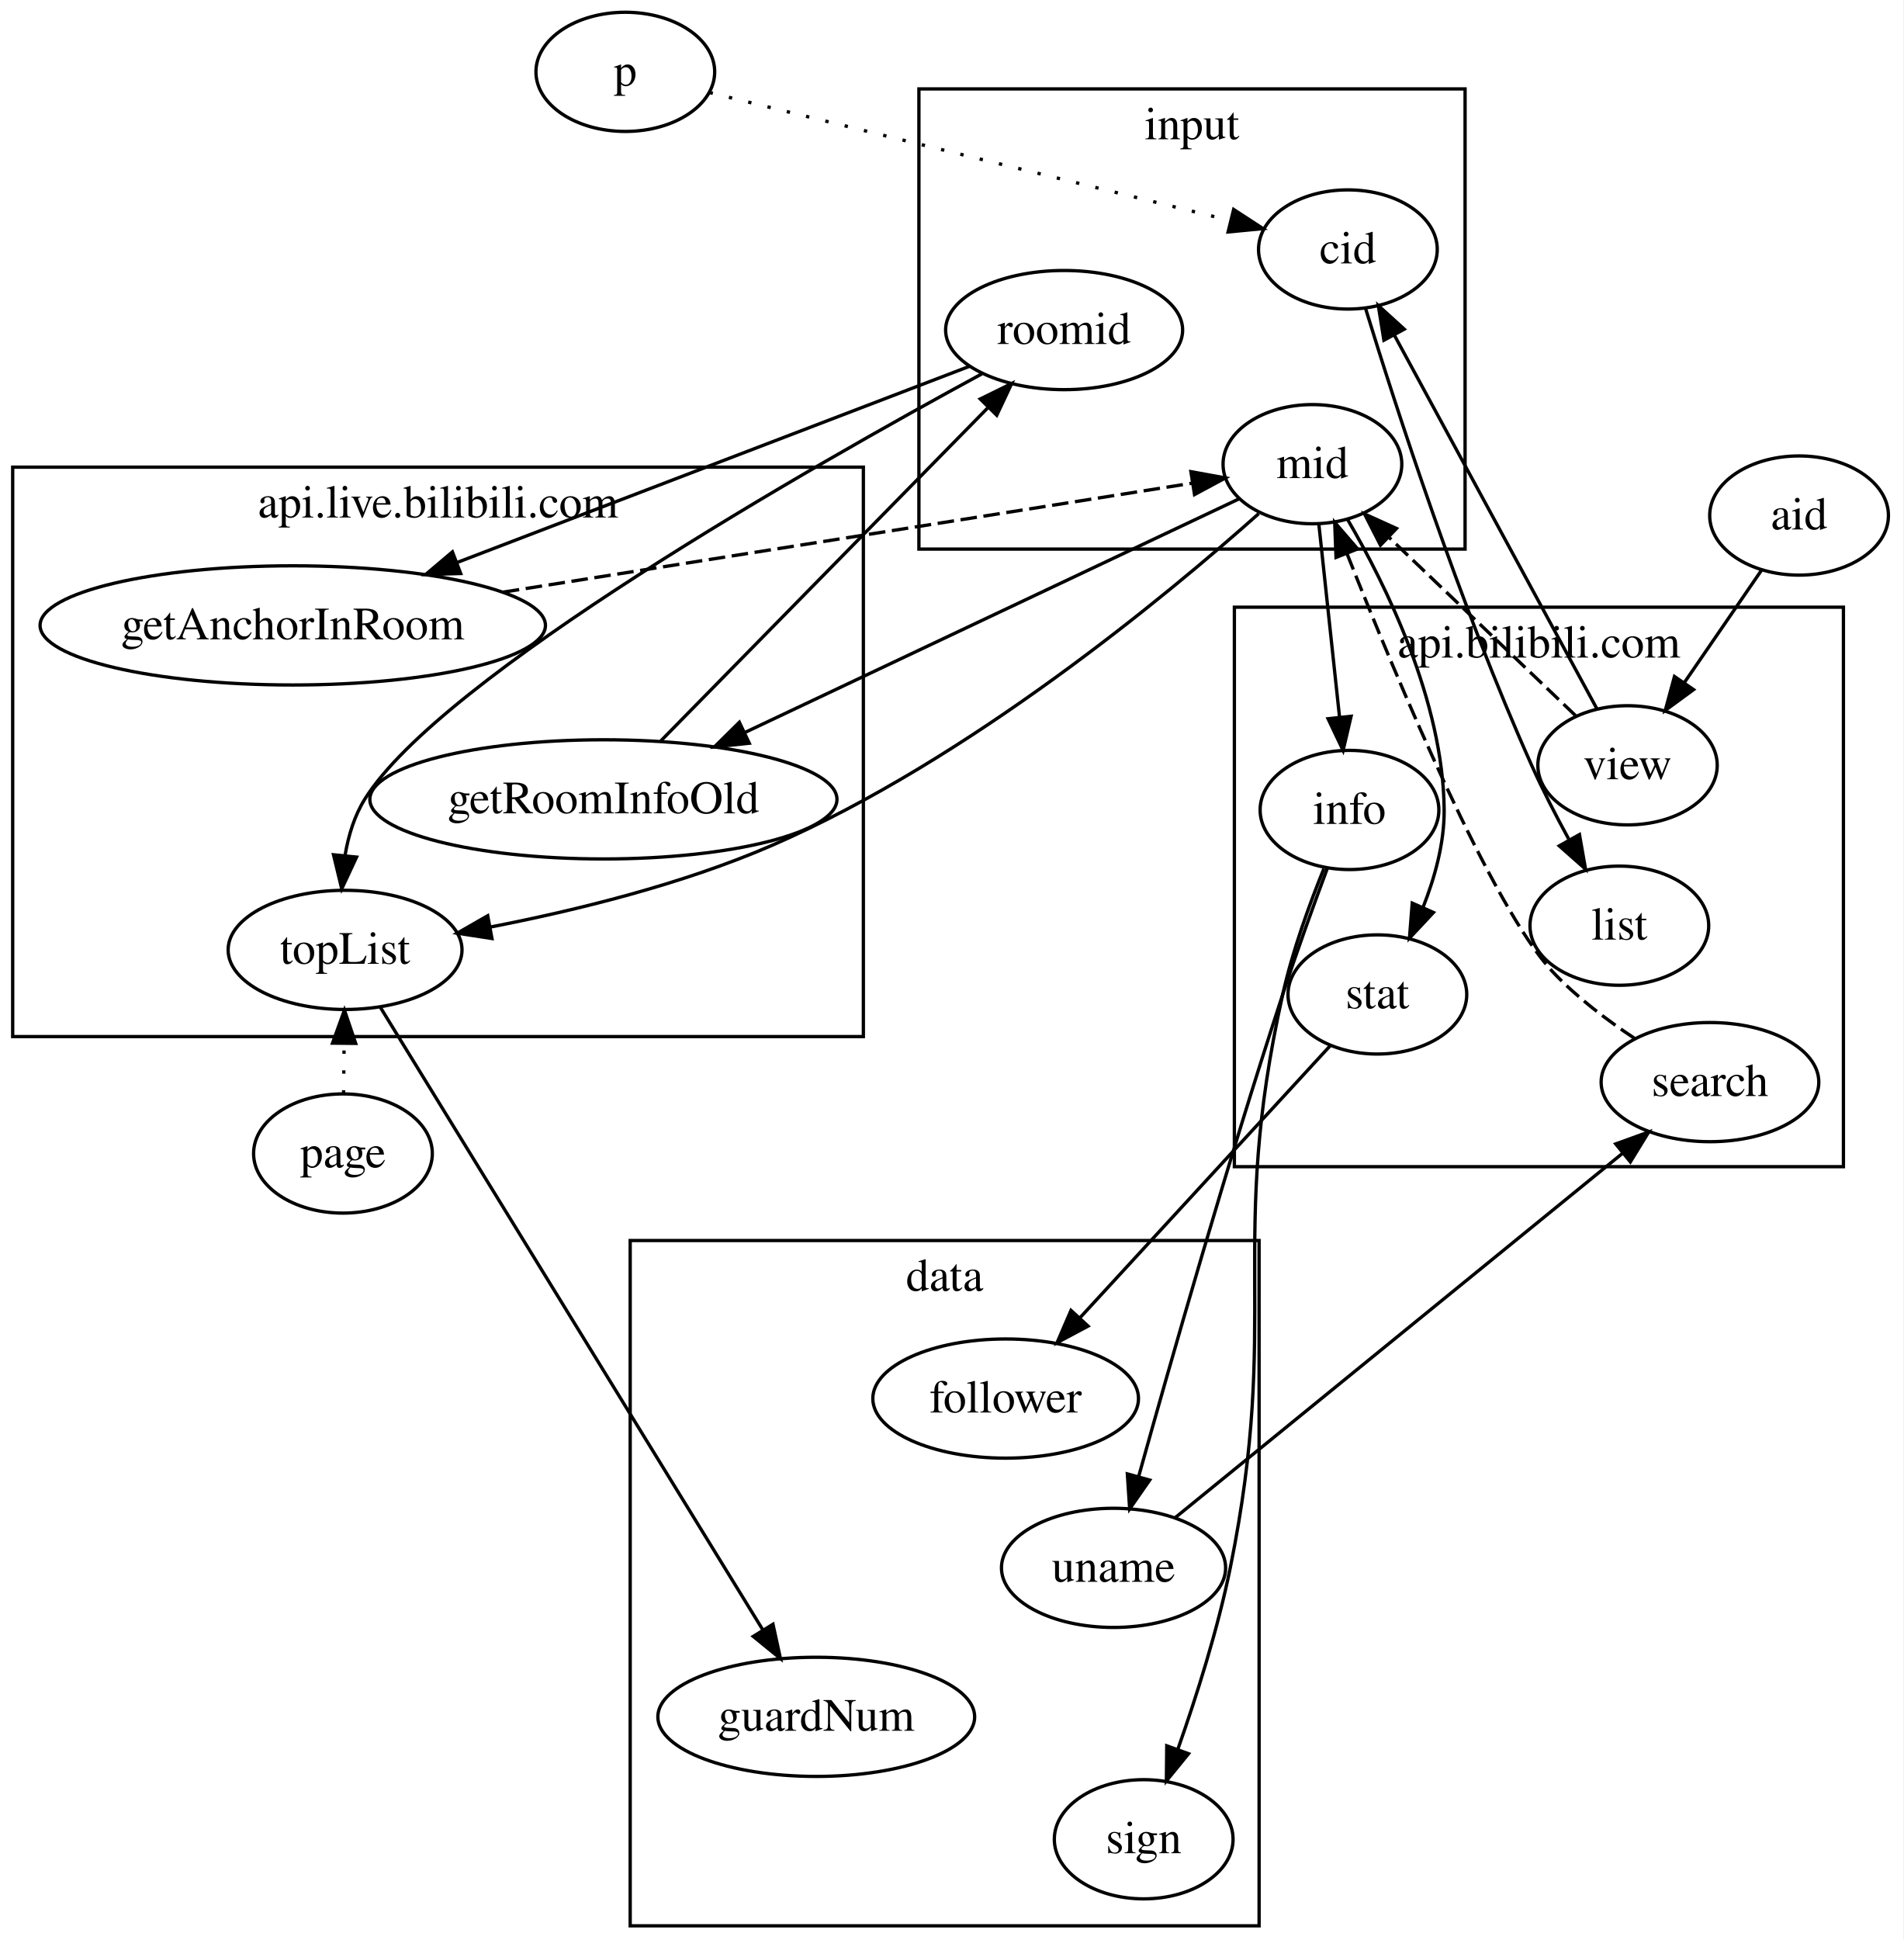
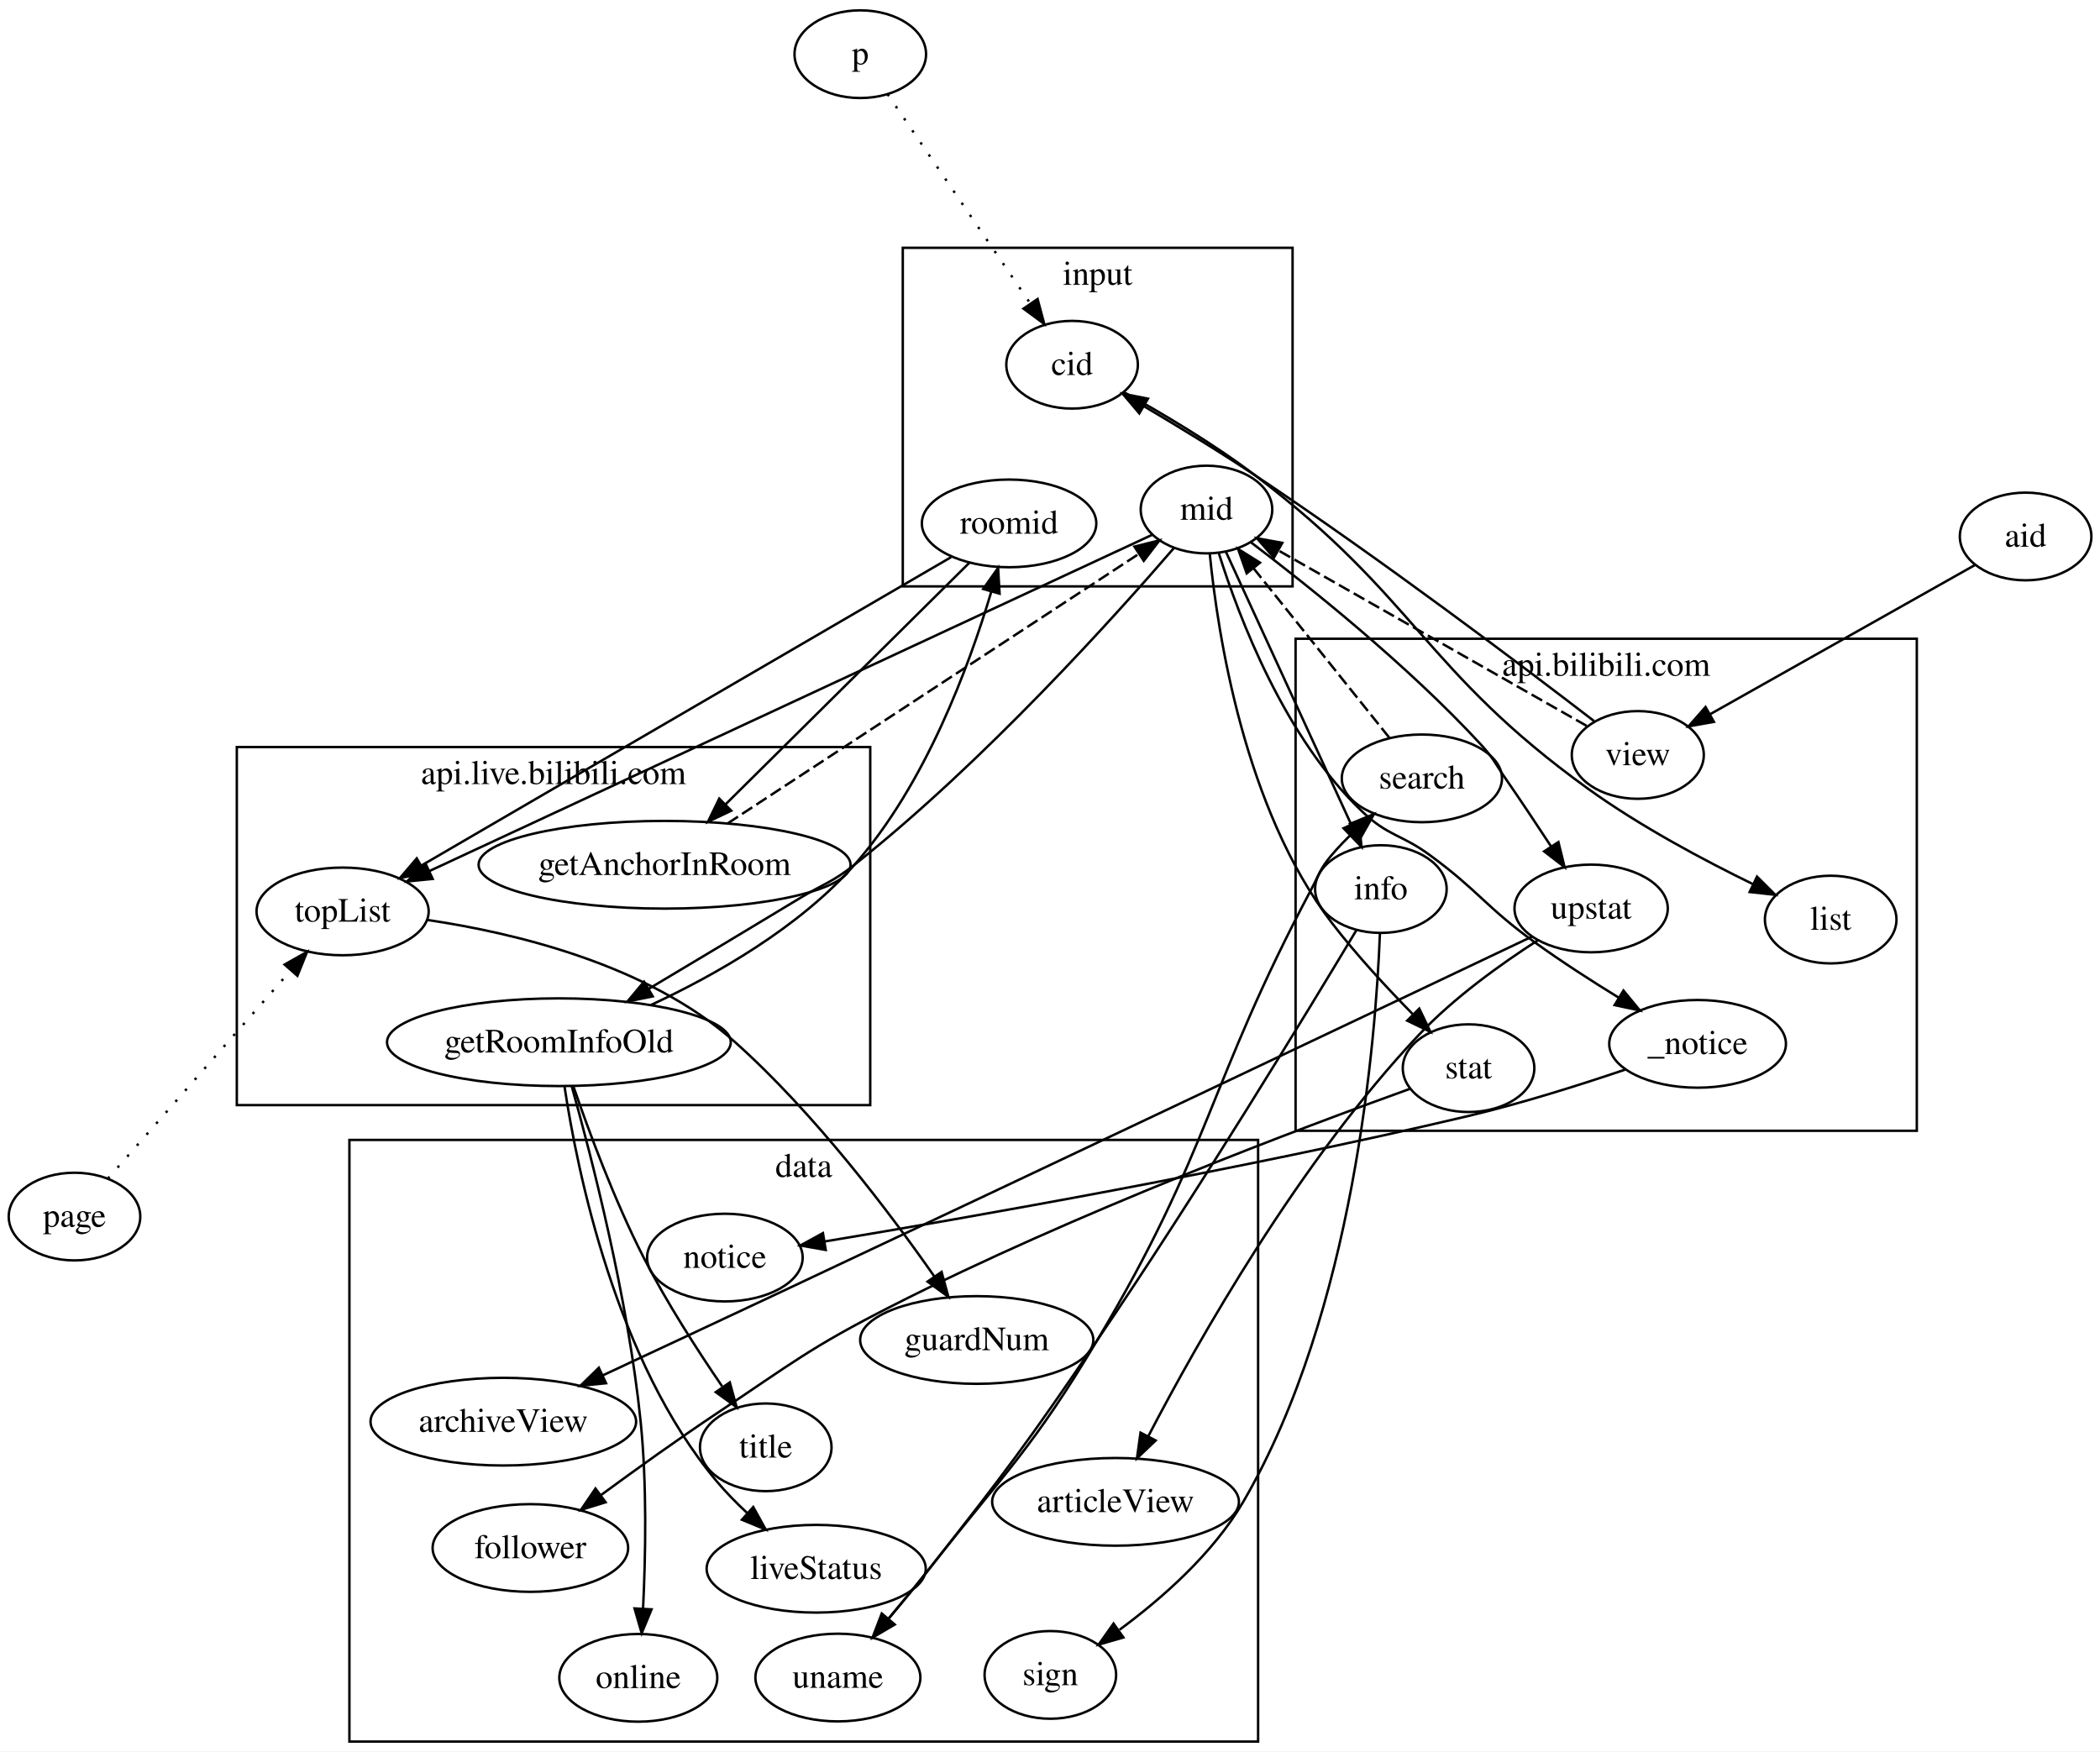
- <svg xmlns="http://www.w3.org/2000/svg" width="575pt" height="586pt" viewBox="0.00 0.00 575.00 586.00">
-   <g id="graph0" class="graph" transform="scale(1 1) rotate(0) translate(4 582)">
-     <polygon fill="#ffffff" stroke="transparent" points="-4,4 -4,-582 571,-582 571,4 -4,4" />
+ <svg xmlns="http://www.w3.org/2000/svg" width="862pt" height="719pt" viewBox="0.00 0.00 862.00 719.00">
+   <g id="graph0" class="graph" transform="scale(1 1) rotate(0) translate(4 715)">
+     <polygon fill="#ffffff" stroke="transparent" points="-4,4 -4,-715 858,-715 858,4 -4,4" />
    <g id="clust1" class="cluster">
-       <polygon fill="none" stroke="#000000" points="368.918,-229.59 368.918,-398.59 552.918,-398.59 552.918,-229.59 368.918,-229.59" />
-       <text text-anchor="middle" x="460.918" y="-383.39" font-family="Times,serif" font-size="14.00" fill="#000000">api.bilibili.com</text>
+       <polygon fill="none" stroke="#000000" points="527.805,-250.778 527.805,-452.778 782.805,-452.778 782.805,-250.778 527.805,-250.778" />
+       <text text-anchor="middle" x="655.305" y="-437.578" font-family="Times,serif" font-size="14.00" fill="#000000">api.bilibili.com</text>
    </g>
    <g id="clust2" class="cluster">
-       <polygon fill="none" stroke="#000000" points="-.168,-268.89 -.168,-440.89 256.832,-440.89 256.832,-268.89 -.168,-268.89" />
-       <text text-anchor="middle" x="128.332" y="-425.69" font-family="Times,serif" font-size="14.00" fill="#000000">api.live.bilibili.com</text>
+       <polygon fill="none" stroke="#000000" points="93.211,-261.316 93.211,-408.316 353.211,-408.316 353.211,-261.316 93.211,-261.316" />
+       <text text-anchor="middle" x="223.211" y="-393.116" font-family="Times,serif" font-size="14.00" fill="#000000">api.live.bilibili.com</text>
    </g>
    <g id="clust3" class="cluster">
-       <polygon fill="none" stroke="#000000" points="186.386,-.285 186.386,-207.285 376.385,-207.285 376.385,-.285 186.386,-.285" />
-       <text text-anchor="middle" x="281.385" y="-192.085" font-family="Times,serif" font-size="14.00" fill="#000000">data</text>
+       <polygon fill="none" stroke="#000000" points="139.423,-.024 139.423,-247.024 512.423,-247.024 512.423,-.024 139.423,-.024" />
+       <text text-anchor="middle" x="325.923" y="-231.824" font-family="Times,serif" font-size="14.00" fill="#000000">data</text>
    </g>
    <g id="clust4" class="cluster">
-       <polygon fill="none" stroke="#000000" points="273.613,-416.14 273.613,-555.14 438.613,-555.14 438.613,-416.14 273.613,-416.14" />
-       <text text-anchor="middle" x="356.113" y="-539.94" font-family="Times,serif" font-size="14.00" fill="#000000">input</text>
+       <polygon fill="none" stroke="#000000" points="366.571,-474.27 366.571,-613.27 526.571,-613.27 526.571,-474.27 366.571,-474.27" />
+       <text text-anchor="middle" x="446.571" y="-598.07" font-family="Times,serif" font-size="14.00" fill="#000000">input</text>
    </g>
    <g id="node1" class="node">
-       <ellipse fill="none" stroke="#000000" cx="412.119" cy="-281.614" rx="27" ry="18" />
-       <text text-anchor="middle" x="412.119" y="-277.414" font-family="Times,serif" font-size="14.00" fill="#000000">stat</text>
+       <ellipse fill="none" stroke="#000000" cx="598.808" cy="-276.477" rx="27" ry="18" />
+       <text text-anchor="middle" x="598.808" y="-272.277" font-family="Times,serif" font-size="14.00" fill="#000000">stat</text>
+     </g>
+     <g id="node11" class="node">
+       <ellipse fill="none" stroke="#000000" cx="213.705" cy="-79.5" rx="40.132" ry="18" />
+       <text text-anchor="middle" x="213.705" y="-75.3" font-family="Times,serif" font-size="14.00" fill="#000000">follower</text>
+     </g>
+     <g id="edge8" class="edge">
+       <path fill="none" stroke="#000000" d="M574.708,-267.986C531.239,-252.355 437.223,-217.096 361.882,-178.743 328.508,-161.754 321.228,-155.441 290.069,-134.667 274.18,-124.073 256.898,-111.666 242.8,-101.304" />
+       <polygon fill="#000000" stroke="#000000" points="244.597,-98.28 234.475,-95.151 240.436,-103.909 244.597,-98.28" />
+     </g>
+     <g id="node2" class="node">
+       <ellipse fill="none" stroke="#000000" cx="649.126" cy="-342.05" rx="31.464" ry="18" />
+       <text text-anchor="middle" x="649.126" y="-337.85" font-family="Times,serif" font-size="14.00" fill="#000000">upstat</text>
+     </g>
+     <g id="node19" class="node">
+       <ellipse fill="none" stroke="#000000" cx="202.601" cy="-131.36" rx="54.513" ry="18" />
+       <text text-anchor="middle" x="202.601" y="-127.16" font-family="Times,serif" font-size="14.00" fill="#000000">archiveView</text>
+     </g>
+     <g id="edge16" class="edge">
+       <path fill="none" stroke="#000000" d="M624.987,-330.571C570.263,-304.561 432.559,-239.172 317.155,-184.891 292.757,-173.416 265.401,-160.629 243.542,-150.431" />
+       <polygon fill="#000000" stroke="#000000" points="244.768,-147.141 234.226,-146.087 241.81,-153.485 244.768,-147.141" />
+     </g>
+     <g id="node20" class="node">
+       <ellipse fill="none" stroke="#000000" cx="453.901" cy="-98.445" rx="50.654" ry="18" />
+       <text text-anchor="middle" x="453.901" y="-94.245" font-family="Times,serif" font-size="14.00" fill="#000000">articleView</text>
+     </g>
+     <g id="edge17" class="edge">
+       <path fill="none" stroke="#000000" d="M627.153,-328.923C612.349,-319.401 592.972,-305.562 578.577,-290.331 529.521,-238.428 487.883,-164.8 467.434,-125.551" />
+       <polygon fill="#000000" stroke="#000000" points="470.387,-123.639 462.7,-116.348 464.162,-126.841 470.387,-123.639" />
+     </g>
+     <g id="node3" class="node">
+       <ellipse fill="none" stroke="#000000" cx="562.818" cy="-350.006" rx="27" ry="18" />
+       <text text-anchor="middle" x="562.818" y="-345.806" font-family="Times,serif" font-size="14.00" fill="#000000">info</text>
+     </g>
+     <g id="node12" class="node">
+       <ellipse fill="none" stroke="#000000" cx="339.934" cy="-26.313" rx="33.86" ry="18" />
+       <text text-anchor="middle" x="339.934" y="-22.113" font-family="Times,serif" font-size="14.00" fill="#000000">uname</text>
+     </g>
+     <g id="edge9" class="edge">
+       <path fill="none" stroke="#000000" d="M552.784,-333.154C533.107,-300.312 487.765,-225.636 446.456,-164.905 417.384,-122.167 409.556,-111.808 377.617,-71.167 372.314,-64.42 366.414,-57.248 360.885,-50.664" />
+       <polygon fill="#000000" stroke="#000000" points="363.288,-48.085 354.154,-42.715 357.945,-52.608 363.288,-48.085" />
+     </g>
+     <g id="node13" class="node">
+       <ellipse fill="none" stroke="#000000" cx="427.14" cy="-27.403" rx="27" ry="18" />
+       <text text-anchor="middle" x="427.14" y="-23.203" font-family="Times,serif" font-size="14.00" fill="#000000">sign</text>
+     </g>
+     <g id="edge10" class="edge">
+       <path fill="none" stroke="#000000" d="M562.428,-331.9C560.751,-288.586 551.97,-176.774 506.328,-98.473 493.891,-77.136 472.846,-58.702 455.577,-45.958" />
+       <polygon fill="#000000" stroke="#000000" points="457.134,-42.77 446.956,-39.827 453.077,-48.475 457.134,-42.77" />
+     </g>
+     <g id="node4" class="node">
+       <ellipse fill="none" stroke="#000000" cx="668.276" cy="-405.067" rx="27.096" ry="18" />
+       <text text-anchor="middle" x="668.276" y="-400.868" font-family="Times,serif" font-size="14.00" fill="#000000">view</text>
+     </g>
+     <g id="node21" class="node">
+       <ellipse fill="none" stroke="#000000" cx="491.235" cy="-505.818" rx="27" ry="18" />
+       <text text-anchor="middle" x="491.235" y="-501.618" font-family="Times,serif" font-size="14.00" fill="#000000">mid</text>
+     </g>
+     <g id="edge19" class="edge">
+       <path fill="none" stroke="#000000" stroke-dasharray="5,2" d="M647.272,-417.021C615.91,-434.868 556.71,-468.558 520.932,-488.918" />
+       <polygon fill="#000000" stroke="#000000" points="518.898,-486.048 511.938,-494.036 522.36,-492.132 518.898,-486.048" />
+     </g>
+     <g id="node22" class="node">
+       <ellipse fill="none" stroke="#000000" cx="436.065" cy="-565.263" rx="27" ry="18" />
+       <text text-anchor="middle" x="436.065" y="-561.062" font-family="Times,serif" font-size="14.00" fill="#000000">cid</text>
+     </g>
+     <g id="edge21" class="edge">
+       <path fill="none" stroke="#000000" d="M650.281,-419.015C621.484,-441.153 563.019,-485.349 511.332,-519.763 496.527,-529.62 479.612,-539.928 465.572,-548.234" />
+       <polygon fill="#000000" stroke="#000000" points="463.663,-545.297 456.812,-553.379 467.208,-551.333 463.663,-545.297" />
+     </g>
+     <g id="node5" class="node">
+       <ellipse fill="none" stroke="#000000" cx="747.453" cy="-337.488" rx="27" ry="18" />
+       <text text-anchor="middle" x="747.453" y="-333.288" font-family="Times,serif" font-size="14.00" fill="#000000">list</text>
+     </g>
+     <g id="node6" class="node">
+       <ellipse fill="none" stroke="#000000" cx="579.652" cy="-395.457" rx="32.882" ry="18" />
+       <text text-anchor="middle" x="579.652" y="-391.257" font-family="Times,serif" font-size="14.00" fill="#000000">search</text>
+     </g>
+     <g id="edge20" class="edge">
+       <path fill="none" stroke="#000000" stroke-dasharray="5,2" d="M566.224,-412.219C551.382,-430.744 527.352,-460.737 510.505,-481.766" />
+       <polygon fill="#000000" stroke="#000000" points="507.734,-479.626 504.213,-489.619 513.197,-484.003 507.734,-479.626" />
+     </g>
+     <g id="node7" class="node">
+       <ellipse fill="none" stroke="#000000" cx="692.818" cy="-286.468" rx="36.273" ry="18" />
+       <text text-anchor="middle" x="692.818" y="-282.268" font-family="Times,serif" font-size="14.00" fill="#000000">_notice</text>
+     </g>
+     <g id="node18" class="node">
+       <ellipse fill="none" stroke="#000000" cx="293.547" cy="-198.721" rx="31.931" ry="18" />
+       <text text-anchor="middle" x="293.547" y="-194.521" font-family="Times,serif" font-size="14.00" fill="#000000">notice</text>
+     </g>
+     <g id="edge15" class="edge">
+       <path fill="none" stroke="#000000" d="M663.07,-275.887C644.732,-269.67 620.629,-262.043 598.82,-256.877 504.969,-234.647 393.331,-215.105 334.512,-205.337" />
+       <polygon fill="#000000" stroke="#000000" points="334.94,-201.86 324.504,-203.685 333.8,-208.767 334.94,-201.86" />
+     </g>
+     <g id="node8" class="node">
+       <ellipse fill="none" stroke="#000000" cx="225.414" cy="-287.139" rx="70.56" ry="18" />
+       <text text-anchor="middle" x="225.414" y="-282.938" font-family="Times,serif" font-size="14.00" fill="#000000">getRoomInfoOld</text>
+     </g>
+     <g id="node15" class="node">
+       <ellipse fill="none" stroke="#000000" cx="331.031" cy="-70.981" rx="44.977" ry="18" />
+       <text text-anchor="middle" x="331.031" y="-66.781" font-family="Times,serif" font-size="14.00" fill="#000000">liveStatus</text>
+     </g>
+     <g id="edge12" class="edge">
+       <path fill="none" stroke="#000000" d="M227.715,-268.977C232.984,-233.965 248.818,-156.244 290.131,-106.948 293.944,-102.398 298.347,-97.917 302.821,-93.744" />
+       <polygon fill="#000000" stroke="#000000" points="305.189,-96.322 310.325,-87.055 300.531,-91.096 305.189,-96.322" />
+     </g>
+     <g id="node16" class="node">
+       <ellipse fill="none" stroke="#000000" cx="310.323" cy="-120.829" rx="27" ry="18" />
+       <text text-anchor="middle" x="310.323" y="-116.629" font-family="Times,serif" font-size="14.00" fill="#000000">title</text>
+     </g>
+     <g id="edge13" class="edge">
+       <path fill="none" stroke="#000000" d="M231.352,-269.065C237.602,-250.861 248.194,-222.182 260.233,-198.678 269.637,-180.317 282.204,-160.797 292.397,-145.896" />
+       <polygon fill="#000000" stroke="#000000" points="295.56,-147.477 298.388,-137.267 289.81,-143.485 295.56,-147.477" />
+     </g>
+     <g id="node17" class="node">
+       <ellipse fill="none" stroke="#000000" cx="258.007" cy="-26.193" rx="32.424" ry="18" />
+       <text text-anchor="middle" x="258.007" y="-21.993" font-family="Times,serif" font-size="14.00" fill="#000000">online</text>
+     </g>
+     <g id="edge14" class="edge">
+       <path fill="none" stroke="#000000" d="M230.656,-269.139C238.725,-240.369 253.796,-182.109 258.955,-131.518 261.594,-105.647 261.008,-76.017 259.966,-54.787" />
+       <polygon fill="#000000" stroke="#000000" points="263.445,-54.306 259.395,-44.516 256.456,-54.695 263.445,-54.306" />
+     </g>
+     <g id="node23" class="node">
+       <ellipse fill="none" stroke="#000000" cx="410.203" cy="-500.128" rx="35.806" ry="18" />
+       <text text-anchor="middle" x="410.203" y="-495.928" font-family="Times,serif" font-size="14.00" fill="#000000">roomid</text>
+     </g>
+     <g id="edge23" class="edge">
+       <path fill="none" stroke="#000000" d="M263.293,-302.457C289.622,-314.722 323.957,-334.156 346.812,-360.058 375.88,-393.001 393.774,-441.484 402.847,-471.907" />
+       <polygon fill="#000000" stroke="#000000" points="399.578,-473.207 405.692,-481.86 406.308,-471.283 399.578,-473.207" />
    </g>
    <g id="node9" class="node">
-       <ellipse fill="none" stroke="#000000" cx="299.818" cy="-159.548" rx="40.132" ry="18" />
-       <text text-anchor="middle" x="299.818" y="-155.348" font-family="Times,serif" font-size="14.00" fill="#000000">follower</text>
+       <ellipse fill="none" stroke="#000000" cx="136.632" cy="-340.834" rx="35.33" ry="18" />
+       <text text-anchor="middle" x="136.632" y="-336.634" font-family="Times,serif" font-size="14.00" fill="#000000">topList</text>
+     </g>
+     <g id="node14" class="node">
+       <ellipse fill="none" stroke="#000000" cx="396.927" cy="-164.893" rx="47.858" ry="18" />
+       <text text-anchor="middle" x="396.927" y="-160.693" font-family="Times,serif" font-size="14.00" fill="#000000">guardNum</text>
+     </g>
+     <g id="edge11" class="edge">
+       <path fill="none" stroke="#000000" d="M171.39,-337.333C206.969,-332.073 261.952,-319.081 297.54,-287.333 330.396,-258.021 361.193,-217.217 379.552,-190.928" />
+       <polygon fill="#000000" stroke="#000000" points="382.494,-192.826 385.286,-182.606 376.73,-188.854 382.494,-192.826" />
+     </g>
+     <g id="node10" class="node">
+       <ellipse fill="none" stroke="#000000" cx="268.793" cy="-359.986" rx="76.34" ry="18" />
+       <text text-anchor="middle" x="268.793" y="-355.786" font-family="Times,serif" font-size="14.00" fill="#000000">getAnchorInRoom</text>
+     </g>
+     <g id="edge18" class="edge">
+       <path fill="none" stroke="#000000" stroke-dasharray="5,2" d="M294.745,-377C336.901,-404.637 419.901,-459.052 463.3,-487.504" />
+       <polygon fill="#000000" stroke="#000000" points="461.649,-490.606 471.931,-493.162 465.487,-484.752 461.649,-490.606" />
    </g>
    <g id="edge6" class="edge">
-       <path fill="none" stroke="#000000" d="M397.896,-266.155C378.83,-245.431 344.78,-208.42 322.243,-183.924" />
-       <polygon fill="#000000" stroke="#000000" points="324.711,-181.437 315.364,-176.447 319.559,-186.176 324.711,-181.437" />
-     </g>
-     <g id="node2" class="node">
-       <ellipse fill="none" stroke="#000000" cx="403.694" cy="-337.338" rx="27" ry="18" />
-       <text text-anchor="middle" x="403.694" y="-333.138" font-family="Times,serif" font-size="14.00" fill="#000000">info</text>
-     </g>
-     <g id="node10" class="node">
-       <ellipse fill="none" stroke="#000000" cx="332.411" cy="-108.409" rx="33.86" ry="18" />
-       <text text-anchor="middle" x="332.411" y="-104.209" font-family="Times,serif" font-size="14.00" fill="#000000">uname</text>
+       <path fill="none" stroke="#000000" d="M354.154,-42.715C361.324,-51.115 370.075,-61.571 377.617,-71.167 409.556,-111.808 419.958,-120.525 446.456,-164.905 493.096,-243.021 491.551,-269.488 534.219,-349.842 537.585,-356.181 537.807,-358.256 542.427,-363.749 545.396,-367.28 548.782,-370.741 552.274,-374.002" />
+       <polygon fill="#000000" stroke="#000000" points="550.149,-376.794 559.968,-380.772 554.773,-371.538 550.149,-376.794" />
+     </g>
+     <g id="edge1" class="edge">
+       <path fill="none" stroke="#000000" d="M492.561,-487.827C495.833,-454.622 506.85,-382.83 542.764,-336.032 552.78,-322.98 565.211,-309.543 575.819,-298.742" />
+       <polygon fill="#000000" stroke="#000000" points="578.573,-300.937 583.16,-291.387 573.619,-295.992 578.573,-300.937" />
+     </g>
+     <g id="edge2" class="edge">
+       <path fill="none" stroke="#000000" d="M509.561,-492.294C532.865,-474.628 573.698,-442.074 603.899,-409.317 609.055,-403.724 609.617,-401.715 613.943,-395.457 620.193,-386.415 626.871,-376.379 632.711,-367.471" />
+       <polygon fill="#000000" stroke="#000000" points="635.694,-369.304 638.225,-359.016 629.83,-365.48 635.694,-369.304" />
+     </g>
+     <g id="edge3" class="edge">
+       <path fill="none" stroke="#000000" d="M499.169,-488.548C511.639,-461.406 535.915,-408.565 550.617,-376.564" />
+       <polygon fill="#000000" stroke="#000000" points="553.854,-377.901 554.848,-367.353 547.493,-374.979 553.854,-377.901" />
    </g>
    <g id="edge7" class="edge">
-       <path fill="none" stroke="#000000" d="M397.06,-319.862C392.986,-308.926 387.755,-294.512 383.519,-281.606 366.773,-230.586 349.557,-170.306 339.996,-135.996" />
-       <polygon fill="#000000" stroke="#000000" points="343.33,-134.921 337.284,-126.221 336.585,-136.792 343.33,-134.921" />
-     </g>
-     <g id="node11" class="node">
-       <ellipse fill="none" stroke="#000000" cx="341.522" cy="-26.428" rx="27" ry="18" />
-       <text text-anchor="middle" x="341.522" y="-22.228" font-family="Times,serif" font-size="14.00" fill="#000000">sign</text>
-     </g>
-     <g id="edge8" class="edge">
-       <path fill="none" stroke="#000000" d="M395.957,-319.614C391.586,-308.831 386.428,-294.663 383.519,-281.606 366.713,-206.19 383.036,-184.207 367.69,-108.481 363.914,-89.848 357.434,-69.483 351.867,-53.702" />
-       <polygon fill="#000000" stroke="#000000" points="355.071,-52.272 348.378,-44.059 348.489,-54.653 355.071,-52.272" />
-     </g>
-     <g id="node3" class="node">
-       <ellipse fill="none" stroke="#000000" cx="487.697" cy="-350.832" rx="27.096" ry="18" />
-       <text text-anchor="middle" x="487.697" y="-346.632" font-family="Times,serif" font-size="14.00" fill="#000000">view</text>
-     </g>
-     <g id="node13" class="node">
-       <ellipse fill="none" stroke="#000000" cx="392.496" cy="-441.791" rx="27" ry="18" />
-       <text text-anchor="middle" x="392.496" y="-437.591" font-family="Times,serif" font-size="14.00" fill="#000000">mid</text>
-     </g>
-     <g id="edge11" class="edge">
-       <path fill="none" stroke="#000000" stroke-dasharray="5,2" d="M471.977,-365.852C456.68,-380.467 433.255,-402.848 415.792,-419.532" />
-       <polygon fill="#000000" stroke="#000000" points="413.052,-417.31 408.24,-426.748 417.888,-422.371 413.052,-417.31" />
-     </g>
-     <g id="node14" class="node">
-       <ellipse fill="none" stroke="#000000" cx="403.212" cy="-506.643" rx="27" ry="18" />
-       <text text-anchor="middle" x="403.212" y="-502.443" font-family="Times,serif" font-size="14.00" fill="#000000">cid</text>
-     </g>
-     <g id="edge13" class="edge">
-       <path fill="none" stroke="#000000" d="M478.495,-367.803C463.704,-395.082 434.543,-448.861 417.176,-480.89" />
-       <polygon fill="#000000" stroke="#000000" points="414.093,-479.234 412.403,-489.693 420.247,-482.57 414.093,-479.234" />
-     </g>
-     <g id="node4" class="node">
-       <ellipse fill="none" stroke="#000000" cx="485.221" cy="-302.385" rx="27" ry="18" />
-       <text text-anchor="middle" x="485.221" y="-298.185" font-family="Times,serif" font-size="14.00" fill="#000000">list</text>
-     </g>
-     <g id="node5" class="node">
-       <ellipse fill="none" stroke="#000000" cx="512.598" cy="-255.135" rx="32.882" ry="18" />
-       <text text-anchor="middle" x="512.598" y="-250.935" font-family="Times,serif" font-size="14.00" fill="#000000">search</text>
-     </g>
-     <g id="edge12" class="edge">
-       <path fill="none" stroke="#000000" stroke-dasharray="5,2" d="M489.812,-268.355C481.428,-273.897 472.238,-280.834 465.066,-288.479 446.896,-307.85 418.302,-376.039 402.995,-414.633" />
-       <polygon fill="#000000" stroke="#000000" points="399.629,-413.627 399.226,-424.214 406.143,-416.189 399.629,-413.627" />
-     </g>
-     <g id="node6" class="node">
-       <ellipse fill="none" stroke="#000000" cx="178.297" cy="-340.542" rx="70.56" ry="18" />
-       <text text-anchor="middle" x="178.297" y="-336.342" font-family="Times,serif" font-size="14.00" fill="#000000">getRoomInfoOld</text>
-     </g>
-     <g id="node15" class="node">
-       <ellipse fill="none" stroke="#000000" cx="317.483" cy="-482.297" rx="35.806" ry="18" />
-       <text text-anchor="middle" x="317.483" y="-478.097" font-family="Times,serif" font-size="14.00" fill="#000000">roomid</text>
-     </g>
-     <g id="edge15" class="edge">
-       <path fill="none" stroke="#000000" d="M195.644,-358.209C220.556,-383.581 266.519,-430.392 294.315,-458.701" />
-       <polygon fill="#000000" stroke="#000000" points="292.137,-461.479 301.641,-466.162 297.132,-456.575 292.137,-461.479" />
-     </g>
-     <g id="node7" class="node">
-       <ellipse fill="none" stroke="#000000" cx="100.25" cy="-295.074" rx="35.33" ry="18" />
-       <text text-anchor="middle" x="100.25" y="-290.874" font-family="Times,serif" font-size="14.00" fill="#000000">topList</text>
-     </g>
-     <g id="node12" class="node">
-       <ellipse fill="none" stroke="#000000" cx="242.601" cy="-63.407" rx="47.858" ry="18" />
-       <text text-anchor="middle" x="242.601" y="-59.207" font-family="Times,serif" font-size="14.00" fill="#000000">guardNum</text>
-     </g>
-     <g id="edge9" class="edge">
-       <path fill="none" stroke="#000000" d="M110.95,-277.661C135.733,-237.328 197.192,-137.306 226.525,-89.57" />
-       <polygon fill="#000000" stroke="#000000" points="229.524,-91.374 231.777,-81.022 223.56,-87.709 229.524,-91.374" />
-     </g>
-     <g id="node8" class="node">
-       <ellipse fill="none" stroke="#000000" cx="84.448" cy="-393.092" rx="76.34" ry="18" />
-       <text text-anchor="middle" x="84.448" y="-388.892" font-family="Times,serif" font-size="14.00" fill="#000000">getAnchorInRoom</text>
-     </g>
-     <g id="edge10" class="edge">
-       <path fill="none" stroke="#000000" stroke-dasharray="5,2" d="M147.902,-403.124C210.846,-413.074 305.088,-427.973 356.269,-436.064" />
-       <polygon fill="#000000" stroke="#000000" points="355.786,-439.531 366.21,-437.635 356.879,-432.617 355.786,-439.531" />
+       <path fill="none" stroke="#000000" d="M496.308,-487.849C504.615,-461.373 523.469,-411.77 555.406,-381.598 565.948,-371.638 571.169,-372.546 582.872,-363.981 602.991,-349.255 605.805,-342.725 626.017,-328.127 636.946,-320.235 649.369,-312.24 660.513,-305.393" />
+       <polygon fill="#000000" stroke="#000000" points="662.388,-308.35 669.124,-300.172 658.758,-302.364 662.388,-308.35" />
+     </g>
+     <g id="edge24" class="edge">
+       <path fill="none" stroke="#000000" d="M477.966,-490.129C453.724,-462.019 399.869,-402.084 346.812,-360.058 337.557,-352.727 334.263,-352.291 324.163,-346.178 303.751,-333.822 280.888,-320.142 262.305,-309.065" />
+       <polygon fill="#000000" stroke="#000000" points="263.938,-305.964 253.555,-303.853 260.355,-311.978 263.938,-305.964" />
+     </g>
+     <g id="edge26" class="edge">
+       <path fill="none" stroke="#000000" d="M469.053,-495.497C409.414,-467.749 245.216,-391.354 172.311,-357.434" />
+       <polygon fill="#000000" stroke="#000000" points="173.604,-354.175 163.061,-353.13 170.651,-360.522 173.604,-354.175" />
    </g>
    <g id="edge5" class="edge">
-       <path fill="none" stroke="#000000" d="M351.015,-123.558C383.199,-149.766 449.353,-203.635 486.252,-233.681" />
-       <polygon fill="#000000" stroke="#000000" points="484.13,-236.467 494.094,-240.068 488.55,-231.039 484.13,-236.467" />
-     </g>
-     <g id="edge1" class="edge">
-       <path fill="none" stroke="#000000" d="M403.062,-425.178C414.755,-405.183 432.008,-370.197 432.294,-337.427 432.381,-327.44 429.509,-317.013 425.907,-307.913" />
-       <polygon fill="#000000" stroke="#000000" points="429.055,-306.377 421.817,-298.641 422.651,-309.203 429.055,-306.377" />
-     </g>
-     <g id="edge2" class="edge">
-       <path fill="none" stroke="#000000" d="M394.446,-423.596C396.164,-407.57 398.694,-383.971 400.674,-365.506" />
-       <polygon fill="#000000" stroke="#000000" points="404.18,-365.64 401.766,-355.324 397.22,-364.894 404.18,-365.64" />
-     </g>
-     <g id="edge16" class="edge">
-       <path fill="none" stroke="#000000" d="M370.379,-431.337C335.253,-414.733 266.087,-382.039 221.048,-360.75" />
-       <polygon fill="#000000" stroke="#000000" points="222.361,-357.5 211.825,-356.39 219.37,-363.828 222.361,-357.5" />
-     </g>
-     <g id="edge18" class="edge">
-       <path fill="none" stroke="#000000" d="M376.276,-426.85C348.427,-402.047 288.752,-352.552 229.302,-326.683 202.16,-314.873 169.803,-306.961 144.279,-302.006" />
-       <polygon fill="#000000" stroke="#000000" points="144.621,-298.51 134.15,-300.124 143.342,-305.392 144.621,-298.51" />
+       <path fill="none" stroke="#000000" d="M457.277,-554.032C472.796,-545.442 494.065,-532.877 511.332,-519.763 577.731,-469.337 580.293,-439.94 647.911,-391.162 669.218,-375.792 695.447,-361.825 715.63,-351.994" />
+       <polygon fill="#000000" stroke="#000000" points="717.211,-355.118 724.722,-347.645 714.191,-348.803 717.211,-355.118" />
+     </g>
+     <g id="edge25" class="edge">
+       <path fill="none" stroke="#000000" d="M386.404,-486.27C337.271,-457.661 224.567,-392.036 168.923,-359.636" />
+       <polygon fill="#000000" stroke="#000000" points="170.584,-356.553 160.181,-354.546 167.062,-362.603 170.584,-356.553" />
+     </g>
+     <g id="edge28" class="edge">
+       <path fill="none" stroke="#000000" d="M393.981,-484.052C369.474,-459.764 322.809,-413.518 293.893,-384.861" />
+       <polygon fill="#000000" stroke="#000000" points="296.161,-382.182 286.595,-377.629 291.234,-387.154 296.161,-382.182" />
+     </g>
+     <g id="node24" class="node">
+       <ellipse fill="none" stroke="#000000" cx="827.465" cy="-494.763" rx="27" ry="18" />
+       <text text-anchor="middle" x="827.465" y="-490.563" font-family="Times,serif" font-size="14.00" fill="#000000">aid</text>
    </g>
    <g id="edge4" class="edge">
-       <path fill="none" stroke="#000000" d="M408.501,-488.979C417.492,-459.688 436.924,-399.458 458.801,-350.668 462.08,-343.355 466.047,-335.651 469.898,-328.597" />
-       <polygon fill="#000000" stroke="#000000" points="473.172,-329.915 475.004,-319.479 467.064,-326.495 473.172,-329.915" />
-     </g>
-     <g id="edge17" class="edge">
-       <path fill="none" stroke="#000000" d="M292.636,-469.074C241.868,-441.536 129.084,-377.532 106.167,-340.542 103.075,-335.551 101.274,-329.663 100.276,-323.808" />
-       <polygon fill="#000000" stroke="#000000" points="103.723,-323.106 99.242,-313.506 96.758,-323.805 103.723,-323.106" />
-     </g>
-     <g id="edge20" class="edge">
-       <path fill="none" stroke="#000000" d="M288.909,-471.359C250.363,-456.604 181.119,-430.098 133.998,-412.06" />
-       <polygon fill="#000000" stroke="#000000" points="135.181,-408.765 124.591,-408.459 132.679,-415.303 135.181,-408.765" />
-     </g>
-     <g id="node16" class="node">
-       <ellipse fill="none" stroke="#000000" cx="539.516" cy="-426.277" rx="27" ry="18" />
-       <text text-anchor="middle" x="539.516" y="-422.077" font-family="Times,serif" font-size="14.00" fill="#000000">aid</text>
-     </g>
-     <g id="edge3" class="edge">
-       <path fill="none" stroke="#000000" d="M528.272,-409.906C521.461,-399.99 512.633,-387.137 504.952,-375.954" />
-       <polygon fill="#000000" stroke="#000000" points="507.645,-373.692 499.098,-367.431 501.875,-377.655 507.645,-373.692" />
-     </g>
-     <g id="node17" class="node">
-       <ellipse fill="none" stroke="#000000" cx="184.915" cy="-560.296" rx="27" ry="18" />
-       <text text-anchor="middle" x="184.915" y="-556.096" font-family="Times,serif" font-size="14.00" fill="#000000">p</text>
-     </g>
-     <g id="edge14" class="edge">
-       <path fill="none" stroke="#000000" stroke-dasharray="1,5" d="M210.384,-554.036C249.303,-544.471 323.698,-526.186 367.836,-515.338" />
-       <polygon fill="#000000" stroke="#000000" points="368.693,-518.732 377.568,-512.946 367.022,-511.934 368.693,-518.732" />
-     </g>
-     <g id="node18" class="node">
-       <ellipse fill="none" stroke="#000000" cx="99.612" cy="-233.569" rx="27" ry="18" />
-       <text text-anchor="middle" x="99.612" y="-229.369" font-family="Times,serif" font-size="14.00" fill="#000000">page</text>
-     </g>
-     <g id="edge19" class="edge">
-       <path fill="none" stroke="#000000" stroke-dasharray="1,5" d="M99.8,-251.69C99.849,-256.403 99.903,-261.594 99.956,-266.699" />
-       <polygon fill="#000000" stroke="#000000" points="96.458,-266.907 100.061,-276.87 103.457,-266.834 96.458,-266.907" />
+       <path fill="none" stroke="#000000" d="M806.654,-483.036C778.887,-467.391 729.553,-439.594 697.909,-421.764" />
+       <polygon fill="#000000" stroke="#000000" points="699.523,-418.656 689.092,-416.796 696.086,-424.755 699.523,-418.656" />
+     </g>
+     <g id="node25" class="node">
+       <ellipse fill="none" stroke="#000000" cx="349.125" cy="-692.757" rx="27" ry="18" />
+       <text text-anchor="middle" x="349.125" y="-688.557" font-family="Times,serif" font-size="14.00" fill="#000000">p</text>
+     </g>
+     <g id="edge22" class="edge">
+       <path fill="none" stroke="#000000" stroke-dasharray="1,5" d="M360.313,-676.351C375.164,-654.572 401.531,-615.906 418.907,-590.425" />
+       <polygon fill="#000000" stroke="#000000" points="421.902,-592.245 424.644,-582.011 416.118,-588.301 421.902,-592.245" />
+     </g>
+     <g id="node26" class="node">
+       <ellipse fill="none" stroke="#000000" cx="26.582" cy="-215.557" rx="27" ry="18" />
+       <text text-anchor="middle" x="26.582" y="-211.357" font-family="Times,serif" font-size="14.00" fill="#000000">page</text>
+     </g>
+     <g id="edge27" class="edge">
+       <path fill="none" stroke="#000000" stroke-dasharray="1,5" d="M40.298,-231.17C59.119,-252.595 93.135,-291.318 115.298,-316.547" />
+       <polygon fill="#000000" stroke="#000000" points="112.813,-319.022 122.042,-324.225 118.072,-314.402 112.813,-319.022" />
    </g>
  </g>
</svg>
